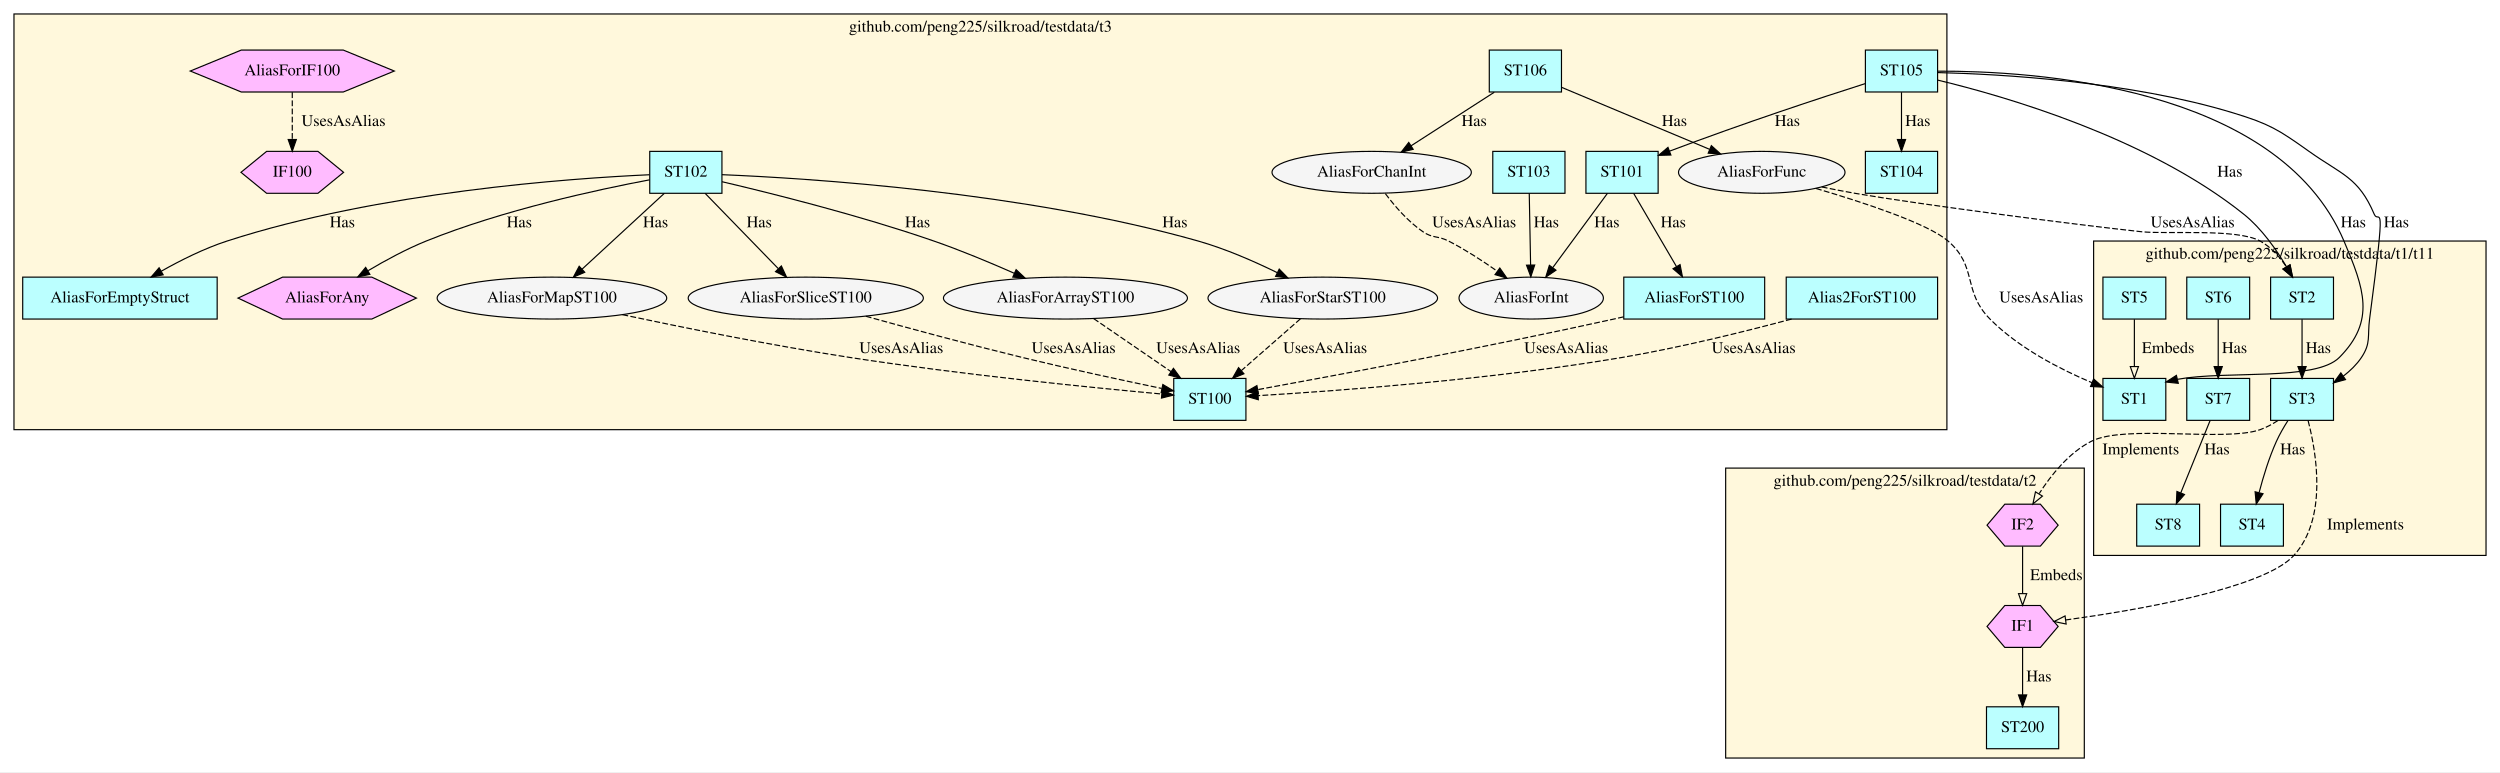
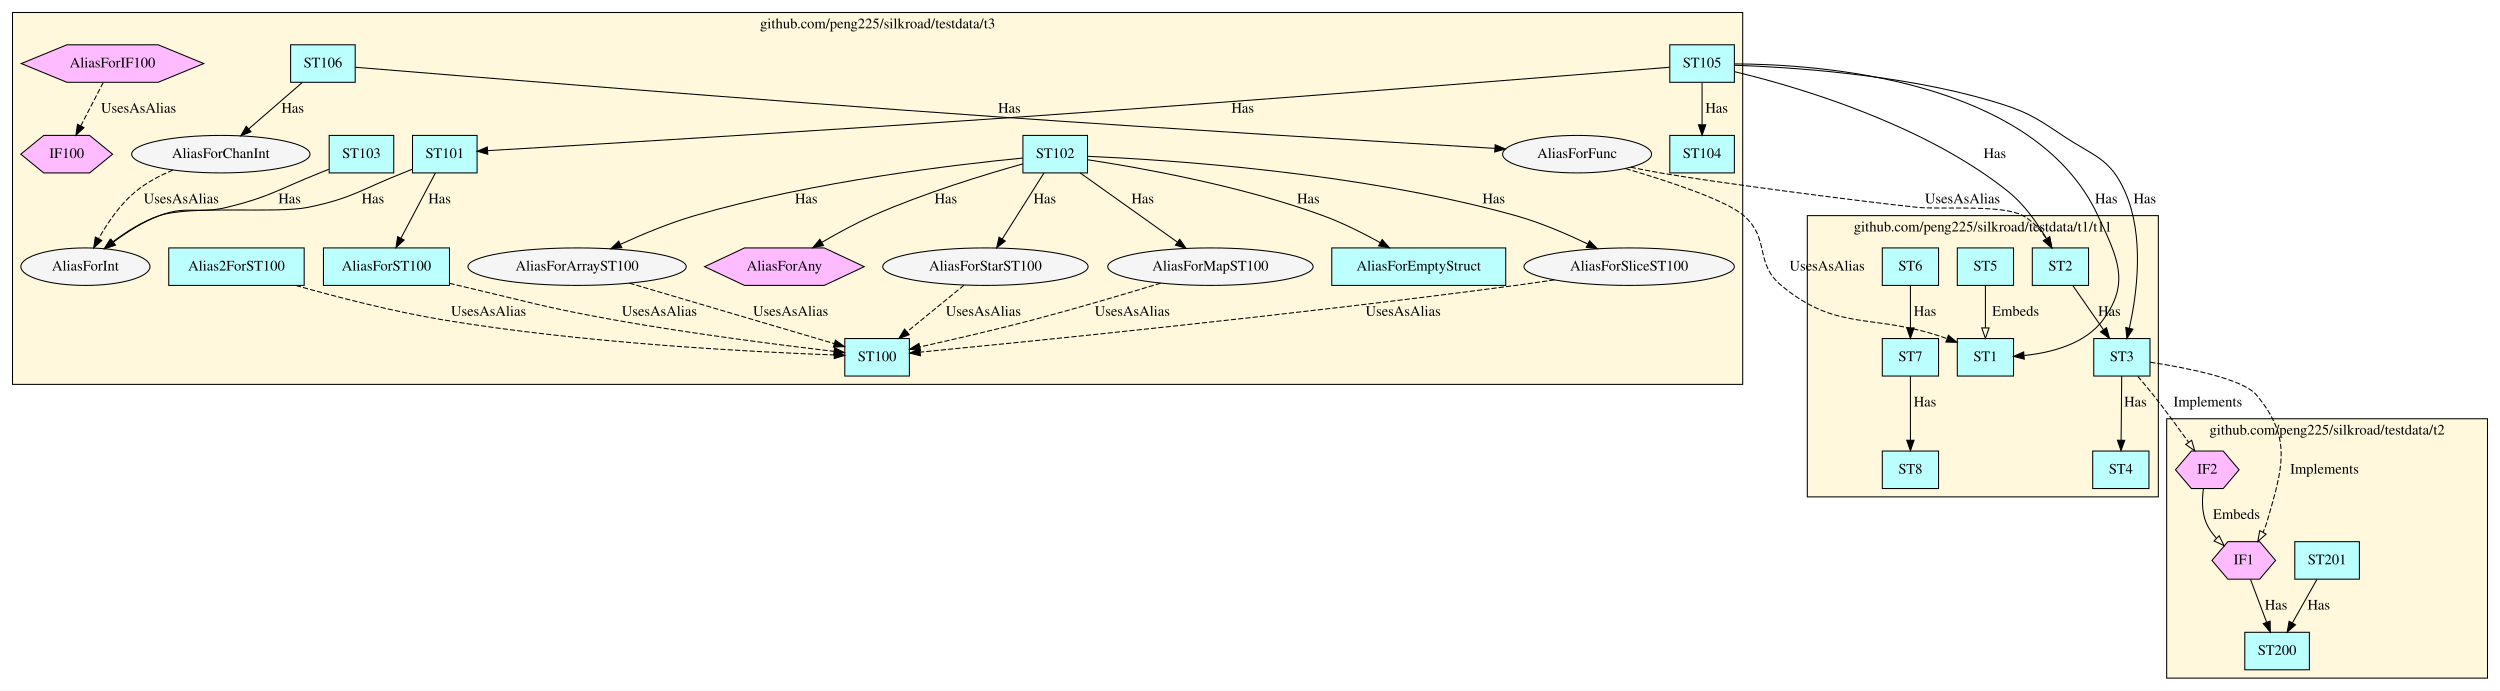
- <svg xmlns="http://www.w3.org/2000/svg" width="2147pt" height="663pt" viewBox="0.00 0.00 2147.00 663.00">
+ <svg xmlns="http://www.w3.org/2000/svg" width="2400pt" height="663pt" viewBox="0.00 0.00 2400.00 663.00">
  <g id="graph0" class="graph" transform="scale(1 1) rotate(0) translate(4 659)">
-     <polygon fill="white" stroke="transparent" points="-4,4 -4,-659 2143,-659 2143,4 -4,4" />
+     <polygon fill="white" stroke="transparent" points="-4,4 -4,-659 2396,-659 2396,4 -4,4" />
    <g id="clust1" class="cluster">
-       <polygon fill="cornsilk" stroke="black" points="1478,-8 1478,-257 1786,-257 1786,-8 1478,-8" />
-       <text text-anchor="middle" x="1632" y="-241.8" font-family="Times,serif" font-size="14.00">github.com/peng225/silkroad/testdata/t2</text>
+       <polygon fill="cornsilk" stroke="black" points="8,-290 8,-647 1669,-647 1669,-290 8,-290" />
+       <text text-anchor="middle" x="838.5" y="-631.8" font-family="Times,serif" font-size="14.00">github.com/peng225/silkroad/testdata/t3</text>
    </g>
    <g id="clust2" class="cluster">
-       <polygon fill="cornsilk" stroke="black" points="1794,-182 1794,-452 2131,-452 2131,-182 1794,-182" />
-       <text text-anchor="middle" x="1962.5" y="-436.8" font-family="Times,serif" font-size="14.00">github.com/peng225/silkroad/testdata/t1/t11</text>
+       <polygon fill="cornsilk" stroke="black" points="2076,-8 2076,-257 2384,-257 2384,-8 2076,-8" />
+       <text text-anchor="middle" x="2230" y="-241.8" font-family="Times,serif" font-size="14.00">github.com/peng225/silkroad/testdata/t2</text>
    </g>
    <g id="clust3" class="cluster">
-       <polygon fill="cornsilk" stroke="black" points="8,-290 8,-647 1668,-647 1668,-290 8,-290" />
-       <text text-anchor="middle" x="838" y="-631.8" font-family="Times,serif" font-size="14.00">github.com/peng225/silkroad/testdata/t3</text>
+       <polygon fill="cornsilk" stroke="black" points="1731,-182 1731,-452 2068,-452 2068,-182 1731,-182" />
+       <text text-anchor="middle" x="1899.5" y="-436.8" font-family="Times,serif" font-size="14.00">github.com/peng225/silkroad/testdata/t1/t11</text>
    </g>
    <g id="node1" class="node">
-       <polygon fill="#bbffff" stroke="black" points="1764,-52 1702,-52 1702,-16 1764,-16 1764,-52" />
-       <text text-anchor="middle" x="1733" y="-30.3" font-family="Times,serif" font-size="14.00">ST200</text>
+       <polygon fill="#bbffff" stroke="black" points="1441.5,-421 1274.5,-421 1274.5,-385 1441.5,-385 1441.5,-421" />
+       <text text-anchor="middle" x="1358" y="-399.3" font-family="Times,serif" font-size="14.00">AliasForEmptyStruct</text>
    </g>
    <g id="node2" class="node">
-       <polygon fill="#ffbbff" stroke="black" points="1763.54,-121 1748.27,-139 1717.73,-139 1702.46,-121 1717.73,-103 1748.27,-103 1763.54,-121" />
-       <text text-anchor="middle" x="1733" y="-117.3" font-family="Times,serif" font-size="14.00">IF1</text>
+       <polygon fill="#bbffff" stroke="black" points="869,-334 807,-334 807,-298 869,-298 869,-334" />
+       <text text-anchor="middle" x="838" y="-312.3" font-family="Times,serif" font-size="14.00">ST100</text>
+     </g>
+     <g id="node3" class="node">
+       <polygon fill="#bbffff" stroke="black" points="1040,-529 978,-529 978,-493 1040,-493 1040,-529" />
+       <text text-anchor="middle" x="1009" y="-507.3" font-family="Times,serif" font-size="14.00">ST102</text>
+     </g>
+     <g id="edge6" class="edge">
+       <path fill="none" stroke="black" d="M1040.2,-505.63C1089.32,-498.17 1187.2,-480.89 1266,-452 1284.84,-445.09 1304.7,-435.11 1321.13,-426.04" />
+       <polygon fill="black" stroke="black" points="1322.87,-429.07 1329.87,-421.11 1319.44,-422.97 1322.87,-429.07" />
+       <text text-anchor="middle" x="1252" y="-463.8" font-family="Times,serif" font-size="14.00">Has</text>
+     </g>
+     <g id="node12" class="node">
+       <polygon fill="#ffbbff" stroke="black" points="825.6,-403 787.3,-421 710.7,-421 672.4,-403 710.7,-385 787.3,-385 825.6,-403" />
+       <text text-anchor="middle" x="749" y="-399.3" font-family="Times,serif" font-size="14.00">AliasForAny</text>
+     </g>
+     <g id="edge5" class="edge">
+       <path fill="none" stroke="black" d="M977.97,-501.69C942.45,-491.74 882.87,-473.65 834,-452 817.45,-444.67 799.91,-435.09 785.09,-426.43" />
+       <polygon fill="black" stroke="black" points="786.63,-423.28 776.24,-421.18 783.06,-429.29 786.63,-423.28" />
+       <text text-anchor="middle" x="904" y="-463.8" font-family="Times,serif" font-size="14.00">Has</text>
+     </g>
+     <g id="node16" class="node">
+       <ellipse fill="whitesmoke" stroke="black" cx="1158" cy="-403" rx="98.58" ry="18" />
+       <text text-anchor="middle" x="1158" y="-399.3" font-family="Times,serif" font-size="14.00">AliasForMapST100</text>
+     </g>
+     <g id="edge4" class="edge">
+       <path fill="none" stroke="black" d="M1032.94,-492.97C1058.29,-474.94 1098.42,-446.39 1126.36,-426.51" />
+       <polygon fill="black" stroke="black" points="1128.49,-429.29 1134.61,-420.64 1124.43,-423.58 1128.49,-429.29" />
+       <text text-anchor="middle" x="1093" y="-463.8" font-family="Times,serif" font-size="14.00">Has</text>
+     </g>
+     <g id="node17" class="node">
+       <ellipse fill="whitesmoke" stroke="black" cx="1560" cy="-403" rx="100.98" ry="18" />
+       <text text-anchor="middle" x="1560" y="-399.3" font-family="Times,serif" font-size="14.00">AliasForSliceST100</text>
+     </g>
+     <g id="edge3" class="edge">
+       <path fill="none" stroke="black" d="M1040.15,-508.94C1113.22,-505.81 1300.81,-493.99 1451,-452 1474.72,-445.37 1499.97,-434.51 1520.19,-424.8" />
+       <polygon fill="black" stroke="black" points="1521.95,-427.84 1529.39,-420.3 1518.87,-421.55 1521.95,-427.84" />
+       <text text-anchor="middle" x="1430" y="-463.8" font-family="Times,serif" font-size="14.00">Has</text>
+     </g>
+     <g id="node18" class="node">
+       <ellipse fill="whitesmoke" stroke="black" cx="550" cy="-403" rx="104.78" ry="18" />
+       <text text-anchor="middle" x="550" y="-399.3" font-family="Times,serif" font-size="14.00">AliasForArrayST100</text>
+     </g>
+     <g id="edge2" class="edge">
+       <path fill="none" stroke="black" d="M977.91,-507.27C916.64,-501.34 776.43,-485.1 663,-452 638.69,-444.91 612.61,-434.06 591.63,-424.47" />
+       <polygon fill="black" stroke="black" points="592.92,-421.21 582.38,-420.17 589.97,-427.56 592.92,-421.21" />
+       <text text-anchor="middle" x="770" y="-463.8" font-family="Times,serif" font-size="14.00">Has</text>
+     </g>
+     <g id="node19" class="node">
+       <ellipse fill="whitesmoke" stroke="black" cx="942" cy="-403" rx="98.58" ry="18" />
+       <text text-anchor="middle" x="942" y="-399.3" font-family="Times,serif" font-size="14.00">AliasForStarST100</text>
+     </g>
+     <g id="edge7" class="edge">
+       <path fill="none" stroke="black" d="M998.24,-492.97C987.39,-475.82 970.53,-449.14 958.1,-429.47" />
+       <polygon fill="black" stroke="black" points="961.04,-427.57 952.74,-420.99 955.12,-431.31 961.04,-427.57" />
+       <text text-anchor="middle" x="999" y="-463.8" font-family="Times,serif" font-size="14.00">Has</text>
+     </g>
+     <g id="node4" class="node">
+       <polygon fill="#bbffff" stroke="black" points="337,-616 275,-616 275,-580 337,-580 337,-616" />
+       <text text-anchor="middle" x="306" y="-594.3" font-family="Times,serif" font-size="14.00">ST106</text>
+     </g>
+     <g id="node15" class="node">
+       <ellipse fill="whitesmoke" stroke="black" cx="1510" cy="-511" rx="71.49" ry="18" />
+       <text text-anchor="middle" x="1510" y="-507.3" font-family="Times,serif" font-size="14.00">AliasForFunc</text>
+     </g>
+     <g id="edge35" class="edge">
+       <path fill="none" stroke="black" d="M337.2,-594.42C430.39,-586.73 714.87,-563.54 951,-547 1122.02,-535.02 1322.63,-522.94 1430.94,-516.58" />
+       <polygon fill="black" stroke="black" points="1431.35,-520.06 1441.13,-515.98 1430.94,-513.07 1431.35,-520.06" />
+       <text text-anchor="middle" x="965" y="-550.8" font-family="Times,serif" font-size="14.00">Has</text>
+     </g>
+     <g id="node20" class="node">
+       <ellipse fill="whitesmoke" stroke="black" cx="208" cy="-511" rx="85.59" ry="18" />
+       <text text-anchor="middle" x="208" y="-507.3" font-family="Times,serif" font-size="14.00">AliasForChanInt</text>
+     </g>
+     <g id="edge36" class="edge">
+       <path fill="none" stroke="black" d="M286.17,-579.8C271.36,-566.96 250.98,-549.27 234.73,-535.19" />
+       <polygon fill="black" stroke="black" points="236.98,-532.51 227.14,-528.6 232.4,-537.79 236.98,-532.51" />
+       <text text-anchor="middle" x="277" y="-550.8" font-family="Times,serif" font-size="14.00">Has</text>
+     </g>
+     <g id="node5" class="node">
+       <polygon fill="#bbffff" stroke="black" points="1661,-616 1599,-616 1599,-580 1661,-580 1661,-616" />
+       <text text-anchor="middle" x="1630" y="-594.3" font-family="Times,serif" font-size="14.00">ST105</text>
+     </g>
+     <g id="node8" class="node">
+       <polygon fill="#bbffff" stroke="black" points="454,-529 392,-529 392,-493 454,-493 454,-529" />
+       <text text-anchor="middle" x="423" y="-507.3" font-family="Times,serif" font-size="14.00">ST101</text>
+     </g>
+     <g id="edge23" class="edge">
+       <path fill="none" stroke="black" d="M1598.84,-594.45C1505.13,-586.83 1217.59,-563.67 979,-547 786.46,-533.55 556.24,-519.8 464.08,-514.39" />
+       <polygon fill="black" stroke="black" points="464.24,-510.9 454.05,-513.8 463.83,-517.88 464.24,-510.9" />
+       <text text-anchor="middle" x="1189" y="-550.8" font-family="Times,serif" font-size="14.00">Has</text>
+     </g>
+     <g id="node10" class="node">
+       <polygon fill="#bbffff" stroke="black" points="1661,-529 1599,-529 1599,-493 1661,-493 1661,-529" />
+       <text text-anchor="middle" x="1630" y="-507.3" font-family="Times,serif" font-size="14.00">ST104</text>
+     </g>
+     <g id="edge24" class="edge">
+       <path fill="none" stroke="black" d="M1630,-579.8C1630,-568.16 1630,-552.55 1630,-539.24" />
+       <polygon fill="black" stroke="black" points="1633.5,-539.18 1630,-529.18 1626.5,-539.18 1633.5,-539.18" />
+       <text text-anchor="middle" x="1644" y="-550.8" font-family="Times,serif" font-size="14.00">Has</text>
+     </g>
+     <g id="node25" class="node">
+       <polygon fill="#bbffff" stroke="black" points="2060,-334 2006,-334 2006,-298 2060,-298 2060,-334" />
+       <text text-anchor="middle" x="2033" y="-312.3" font-family="Times,serif" font-size="14.00">ST3</text>
+     </g>
+     <g id="edge22" class="edge">
+       <path fill="none" stroke="black" d="M1661.11,-596.37C1713.23,-594.59 1821.03,-587.81 1908,-562 1940.2,-552.44 1948.13,-547.75 1976,-529 2005.76,-508.97 2021.4,-507.77 2036,-475 2054.95,-432.44 2047.44,-376.83 2040.24,-344.2" />
+       <polygon fill="black" stroke="black" points="2043.55,-343 2037.84,-334.07 2036.74,-344.61 2043.55,-343" />
+       <text text-anchor="middle" x="2055" y="-463.8" font-family="Times,serif" font-size="14.00">Has</text>
+     </g>
+     <g id="node31" class="node">
+       <polygon fill="#bbffff" stroke="black" points="1929,-334 1875,-334 1875,-298 1929,-298 1929,-334" />
+       <text text-anchor="middle" x="1902" y="-312.3" font-family="Times,serif" font-size="14.00">ST1</text>
+     </g>
+     <g id="edge25" class="edge">
+       <path fill="none" stroke="black" d="M1661.1,-597.66C1740.52,-597.39 1948.81,-583.77 2010,-452 2028.74,-411.64 2041.4,-387.82 2015,-352 1997.76,-328.61 1965.05,-320.38 1939.24,-317.7" />
+       <polygon fill="black" stroke="black" points="1939.28,-314.19 1929.03,-316.89 1938.72,-321.17 1939.28,-314.19" />
+       <text text-anchor="middle" x="2018" y="-463.8" font-family="Times,serif" font-size="14.00">Has</text>
+     </g>
+     <g id="node32" class="node">
+       <polygon fill="#bbffff" stroke="black" points="2001,-421 1947,-421 1947,-385 2001,-385 2001,-421" />
+       <text text-anchor="middle" x="1974" y="-399.3" font-family="Times,serif" font-size="14.00">ST2</text>
+     </g>
+     <g id="edge26" class="edge">
+       <path fill="none" stroke="black" d="M1661.3,-590.16C1718.51,-576.42 1841.62,-540.98 1924,-475 1939.3,-462.75 1951.96,-444.63 1960.71,-429.76" />
+       <polygon fill="black" stroke="black" points="1963.78,-431.43 1965.64,-421 1957.68,-428 1963.78,-431.43" />
+       <text text-anchor="middle" x="1911" y="-507.3" font-family="Times,serif" font-size="14.00">Has</text>
+     </g>
+     <g id="node6" class="node">
+       <polygon fill="#bbffff" stroke="black" points="427.5,-421 306.5,-421 306.5,-385 427.5,-385 427.5,-421" />
+       <text text-anchor="middle" x="367" y="-399.3" font-family="Times,serif" font-size="14.00">AliasForST100</text>
+     </g>
+     <g id="edge32" class="edge">
+       <path fill="none" stroke="black" stroke-dasharray="5,2" d="M427.56,-386.99C430.41,-386.31 433.24,-385.65 436,-385 502.04,-369.55 518.24,-363.99 585,-352 659.16,-338.68 746.33,-327.62 796.57,-321.69" />
+       <polygon fill="black" stroke="black" points="797.19,-325.14 806.71,-320.51 796.37,-318.19 797.19,-325.14" />
+       <text text-anchor="middle" x="629" y="-355.8" font-family="Times,serif" font-size="14.00">UsesAsAlias</text>
+     </g>
+     <g id="node7" class="node">
+       <polygon fill="#bbffff" stroke="black" points="288,-421 158,-421 158,-385 288,-385 288,-421" />
+       <text text-anchor="middle" x="223" y="-399.3" font-family="Times,serif" font-size="14.00">Alias2ForST100</text>
+     </g>
+     <g id="edge18" class="edge">
+       <path fill="none" stroke="black" stroke-dasharray="5,2" d="M280.09,-384.94C319.37,-373.86 372.92,-360.03 421,-352 557.25,-329.24 721.16,-320.98 796.47,-318.24" />
+       <polygon fill="black" stroke="black" points="797.05,-321.72 806.92,-317.87 796.8,-314.72 797.05,-321.72" />
+       <text text-anchor="middle" x="465" y="-355.8" font-family="Times,serif" font-size="14.00">UsesAsAlias</text>
+     </g>
+     <g id="edge9" class="edge">
+       <path fill="none" stroke="black" d="M414,-492.97C405.08,-476.07 391.27,-449.94 380.92,-430.36" />
+       <polygon fill="black" stroke="black" points="383.93,-428.55 376.16,-421.34 377.74,-431.82 383.93,-428.55" />
+       <text text-anchor="middle" x="418" y="-463.8" font-family="Times,serif" font-size="14.00">Has</text>
+     </g>
+     <g id="node14" class="node">
+       <ellipse fill="whitesmoke" stroke="black" cx="78" cy="-403" rx="61.99" ry="18" />
+       <text text-anchor="middle" x="78" y="-399.3" font-family="Times,serif" font-size="14.00">AliasForInt</text>
+     </g>
+     <g id="edge10" class="edge">
+       <path fill="none" stroke="black" d="M391.62,-496.48C388.72,-495.28 385.81,-494.11 383,-493 342.97,-477.25 334.15,-468.63 292,-460 260.82,-453.62 179.16,-462.17 149,-452 132.85,-446.55 116.93,-436.37 104.28,-426.78" />
+       <polygon fill="black" stroke="black" points="106.09,-423.75 96.08,-420.3 101.75,-429.24 106.09,-423.75" />
+       <text text-anchor="middle" x="354" y="-463.8" font-family="Times,serif" font-size="14.00">Has</text>
+     </g>
+     <g id="node9" class="node">
+       <polygon fill="#bbffff" stroke="black" points="374,-529 312,-529 312,-493 374,-493 374,-529" />
+       <text text-anchor="middle" x="343" y="-507.3" font-family="Times,serif" font-size="14.00">ST103</text>
+     </g>
+     <g id="edge34" class="edge">
+       <path fill="none" stroke="black" d="M311.61,-496.5C308.71,-495.3 305.8,-494.12 303,-493 263.8,-477.41 254.99,-469.98 214,-460 185.72,-453.12 176.26,-462.21 149,-452 133.26,-446.1 117.59,-436.07 104.99,-426.69" />
+       <polygon fill="black" stroke="black" points="106.85,-423.71 96.8,-420.37 102.58,-429.25 106.85,-423.71" />
+       <text text-anchor="middle" x="274" y="-463.8" font-family="Times,serif" font-size="14.00">Has</text>
+     </g>
+     <g id="node11" class="node">
+       <polygon fill="#ffbbff" stroke="black" points="191.61,-598 147.81,-616 60.19,-616 16.39,-598 60.19,-580 147.81,-580 191.61,-598" />
+       <text text-anchor="middle" x="104" y="-594.3" font-family="Times,serif" font-size="14.00">AliasForIF100</text>
+     </g>
+     <g id="node13" class="node">
+       <polygon fill="#ffbbff" stroke="black" points="104.06,-511 82.03,-529 37.97,-529 15.94,-511 37.97,-493 82.03,-493 104.06,-511" />
+       <text text-anchor="middle" x="60" y="-507.3" font-family="Times,serif" font-size="14.00">IF100</text>
+     </g>
+     <g id="edge11" class="edge">
+       <path fill="none" stroke="black" stroke-dasharray="5,2" d="M95.1,-579.8C88.89,-567.82 80.51,-551.62 73.49,-538.06" />
+       <polygon fill="black" stroke="black" points="76.6,-536.45 68.89,-529.18 70.38,-539.67 76.6,-536.45" />
+       <text text-anchor="middle" x="129" y="-550.8" font-family="Times,serif" font-size="14.00">UsesAsAlias</text>
+     </g>
+     <g id="edge13" class="edge">
+       <path fill="none" stroke="black" stroke-dasharray="5,2" d="M1556.58,-497.15C1597.32,-485.19 1652.62,-467.02 1670,-452 1695.57,-429.89 1680,-406.6 1706,-385 1761.06,-339.27 1793.79,-359.48 1865.26,-333.92" />
+       <polygon fill="black" stroke="black" points="1866.53,-337.18 1874.65,-330.38 1864.06,-330.63 1866.53,-337.18" />
+       <text text-anchor="middle" x="1750" y="-399.3" font-family="Times,serif" font-size="14.00">UsesAsAlias</text>
+     </g>
+     <g id="edge12" class="edge">
+       <path fill="none" stroke="black" stroke-dasharray="5,2" d="M1561.53,-498.45C1570.98,-496.5 1580.77,-494.6 1590,-493 1644.35,-483.59 1781.15,-465.83 1836,-460 1858.61,-457.6 1918.08,-462.96 1938,-452 1947.21,-446.93 1954.76,-438.4 1960.52,-429.92" />
+       <polygon fill="black" stroke="black" points="1963.59,-431.6 1965.87,-421.25 1957.64,-427.92 1963.59,-431.6" />
+       <text text-anchor="middle" x="1880" y="-463.8" font-family="Times,serif" font-size="14.00">UsesAsAlias</text>
+     </g>
+     <g id="edge33" class="edge">
+       <path fill="none" stroke="black" stroke-dasharray="5,2" d="M1110.21,-387.15C1076.25,-376.8 1029.5,-362.93 988,-352 951.29,-342.33 909.17,-332.62 878.93,-325.89" />
+       <polygon fill="black" stroke="black" points="879.67,-322.47 869.15,-323.73 878.16,-329.31 879.67,-322.47" />
+       <text text-anchor="middle" x="1083" y="-355.8" font-family="Times,serif" font-size="14.00">UsesAsAlias</text>
+     </g>
+     <g id="edge29" class="edge">
+       <path fill="none" stroke="black" stroke-dasharray="5,2" d="M1488.24,-390.35C1475.84,-388.46 1463.06,-386.61 1451,-385 1236.46,-356.38 978.54,-330.56 879.5,-320.96" />
+       <polygon fill="black" stroke="black" points="879.61,-317.46 869.32,-319.98 878.94,-324.43 879.61,-317.46" />
+       <text text-anchor="middle" x="1343" y="-355.8" font-family="Times,serif" font-size="14.00">UsesAsAlias</text>
+     </g>
+     <g id="edge30" class="edge">
+       <path fill="none" stroke="black" stroke-dasharray="5,2" d="M600.17,-387.19C655.92,-370.74 744.91,-344.48 796.77,-329.17" />
+       <polygon fill="black" stroke="black" points="798.02,-332.45 806.62,-326.26 796.04,-325.73 798.02,-332.45" />
+       <text text-anchor="middle" x="755" y="-355.8" font-family="Times,serif" font-size="14.00">UsesAsAlias</text>
+     </g>
+     <g id="edge21" class="edge">
+       <path fill="none" stroke="black" stroke-dasharray="5,2" d="M921.45,-385.21C905.89,-372.48 884.3,-354.84 866.97,-340.68" />
+       <polygon fill="black" stroke="black" points="868.82,-337.67 858.86,-334.05 864.39,-343.09 868.82,-337.67" />
+       <text text-anchor="middle" x="940" y="-355.8" font-family="Times,serif" font-size="14.00">UsesAsAlias</text>
+     </g>
+     <g id="edge1" class="edge">
+       <path fill="none" stroke="black" stroke-dasharray="5,2" d="M161.98,-495.76C149.48,-490.51 136.51,-483.67 126,-475 111.22,-462.8 99.16,-444.91 90.83,-430.14" />
+       <polygon fill="black" stroke="black" points="93.72,-428.12 85.9,-420.97 87.55,-431.44 93.72,-428.12" />
+       <text text-anchor="middle" x="170" y="-463.8" font-family="Times,serif" font-size="14.00">UsesAsAlias</text>
+     </g>
+     <g id="node21" class="node">
+       <polygon fill="#bbffff" stroke="black" points="2213,-52 2151,-52 2151,-16 2213,-16 2213,-52" />
+       <text text-anchor="middle" x="2182" y="-30.3" font-family="Times,serif" font-size="14.00">ST200</text>
+     </g>
+     <g id="node22" class="node">
+       <polygon fill="#bbffff" stroke="black" points="2261,-139 2199,-139 2199,-103 2261,-103 2261,-139" />
+       <text text-anchor="middle" x="2230" y="-117.3" font-family="Times,serif" font-size="14.00">ST201</text>
    </g>
    <g id="edge28" class="edge">
-       <path fill="none" stroke="black" d="M1733,-102.8C1733,-91.16 1733,-75.55 1733,-62.24" />
-       <polygon fill="black" stroke="black" points="1736.5,-62.18 1733,-52.18 1729.5,-62.18 1736.5,-62.18" />
-       <text text-anchor="middle" x="1747" y="-73.8" font-family="Times,serif" font-size="14.00">Has</text>
-     </g>
-     <g id="node3" class="node">
-       <polygon fill="#ffbbff" stroke="black" points="1763.54,-208 1748.27,-226 1717.73,-226 1702.46,-208 1717.73,-190 1748.27,-190 1763.54,-208" />
-       <text text-anchor="middle" x="1733" y="-204.3" font-family="Times,serif" font-size="14.00">IF2</text>
-     </g>
-     <g id="edge33" class="edge">
-       <path fill="none" stroke="black" d="M1733,-189.8C1733,-178.16 1733,-162.55 1733,-149.24" />
-       <polygon fill="none" stroke="black" points="1736.5,-149.18 1733,-139.18 1729.5,-149.18 1736.5,-149.18" />
-       <text text-anchor="middle" x="1762" y="-160.8" font-family="Times,serif" font-size="14.00">Embeds</text>
-     </g>
-     <g id="node4" class="node">
-       <polygon fill="#bbffff" stroke="black" points="1928,-421 1874,-421 1874,-385 1928,-385 1928,-421" />
-       <text text-anchor="middle" x="1901" y="-399.3" font-family="Times,serif" font-size="14.00">ST6</text>
-     </g>
-     <g id="node5" class="node">
-       <polygon fill="#bbffff" stroke="black" points="1928,-334 1874,-334 1874,-298 1928,-298 1928,-334" />
-       <text text-anchor="middle" x="1901" y="-312.3" font-family="Times,serif" font-size="14.00">ST7</text>
+       <path fill="none" stroke="black" d="M2220.29,-102.8C2213.52,-90.82 2204.37,-74.62 2196.71,-61.06" />
+       <polygon fill="black" stroke="black" points="2199.66,-59.16 2191.7,-52.18 2193.57,-62.6 2199.66,-59.16" />
+       <text text-anchor="middle" x="2222" y="-73.8" font-family="Times,serif" font-size="14.00">Has</text>
+     </g>
+     <g id="node23" class="node">
+       <polygon fill="#ffbbff" stroke="black" points="2180.54,-121 2165.27,-139 2134.73,-139 2119.46,-121 2134.73,-103 2165.27,-103 2180.54,-121" />
+       <text text-anchor="middle" x="2150" y="-117.3" font-family="Times,serif" font-size="14.00">IF1</text>
+     </g>
+     <g id="edge14" class="edge">
+       <path fill="none" stroke="black" d="M2156.48,-102.8C2160.9,-91.05 2166.85,-75.24 2171.89,-61.84" />
+       <polygon fill="black" stroke="black" points="2175.29,-62.77 2175.53,-52.18 2168.74,-60.3 2175.29,-62.77" />
+       <text text-anchor="middle" x="2181" y="-73.8" font-family="Times,serif" font-size="14.00">Has</text>
+     </g>
+     <g id="node24" class="node">
+       <polygon fill="#ffbbff" stroke="black" points="2145.54,-208 2130.27,-226 2099.73,-226 2084.46,-208 2099.73,-190 2130.27,-190 2145.54,-208" />
+       <text text-anchor="middle" x="2115" y="-204.3" font-family="Times,serif" font-size="14.00">IF2</text>
+     </g>
+     <g id="edge8" class="edge">
+       <path fill="none" stroke="black" d="M2111.26,-189.68C2109.92,-179.74 2109.67,-167.24 2114,-157 2116.25,-151.68 2119.74,-146.77 2123.69,-142.41" />
+       <polygon fill="none" stroke="black" points="2126.38,-144.68 2131.11,-135.2 2121.5,-139.66 2126.38,-144.68" />
+       <text text-anchor="middle" x="2143" y="-160.8" font-family="Times,serif" font-size="14.00">Embeds</text>
+     </g>
+     <g id="edge15" class="edge">
+       <path fill="none" stroke="black" stroke-dasharray="5,2" d="M2060.23,-311.28C2094.08,-306.07 2149.01,-295.45 2162,-280 2197.3,-238.02 2187.19,-209.7 2172,-157 2171.13,-153.99 2169.92,-151 2168.51,-148.09" />
+       <polygon fill="none" stroke="black" points="2171.47,-146.21 2163.5,-139.23 2165.38,-149.66 2171.47,-146.21" />
+       <text text-anchor="middle" x="2227.5" y="-204.3" font-family="Times,serif" font-size="14.00">Implements</text>
    </g>
    <g id="edge16" class="edge">
-       <path fill="none" stroke="black" d="M1901,-384.8C1901,-373.16 1901,-357.55 1901,-344.24" />
-       <polygon fill="black" stroke="black" points="1904.5,-344.18 1901,-334.18 1897.5,-344.18 1904.5,-344.18" />
-       <text text-anchor="middle" x="1915" y="-355.8" font-family="Times,serif" font-size="14.00">Has</text>
-     </g>
-     <g id="node6" class="node">
-       <polygon fill="#bbffff" stroke="black" points="1885,-226 1831,-226 1831,-190 1885,-190 1885,-226" />
-       <text text-anchor="middle" x="1858" y="-204.3" font-family="Times,serif" font-size="14.00">ST8</text>
-     </g>
-     <g id="edge35" class="edge">
-       <path fill="none" stroke="black" d="M1894.09,-297.97C1887.27,-281.15 1876.73,-255.17 1868.8,-235.62" />
-       <polygon fill="black" stroke="black" points="1872.04,-234.29 1865.03,-226.34 1865.55,-236.92 1872.04,-234.29" />
-       <text text-anchor="middle" x="1900" y="-268.8" font-family="Times,serif" font-size="14.00">Has</text>
-     </g>
-     <g id="node7" class="node">
-       <polygon fill="#bbffff" stroke="black" points="1856,-334 1802,-334 1802,-298 1856,-298 1856,-334" />
-       <text text-anchor="middle" x="1829" y="-312.3" font-family="Times,serif" font-size="14.00">ST1</text>
-     </g>
-     <g id="node8" class="node">
-       <polygon fill="#bbffff" stroke="black" points="2000,-421 1946,-421 1946,-385 2000,-385 2000,-421" />
-       <text text-anchor="middle" x="1973" y="-399.3" font-family="Times,serif" font-size="14.00">ST2</text>
-     </g>
-     <g id="node9" class="node">
-       <polygon fill="#bbffff" stroke="black" points="2000,-334 1946,-334 1946,-298 2000,-298 2000,-334" />
-       <text text-anchor="middle" x="1973" y="-312.3" font-family="Times,serif" font-size="14.00">ST3</text>
-     </g>
-     <g id="edge22" class="edge">
-       <path fill="none" stroke="black" d="M1973,-384.8C1973,-373.16 1973,-357.55 1973,-344.24" />
-       <polygon fill="black" stroke="black" points="1976.5,-344.18 1973,-334.18 1969.5,-344.18 1976.5,-344.18" />
-       <text text-anchor="middle" x="1987" y="-355.8" font-family="Times,serif" font-size="14.00">Has</text>
-     </g>
-     <g id="edge14" class="edge">
-       <path fill="none" stroke="black" stroke-dasharray="5,2" d="M1978.2,-297.75C1985.5,-269.62 1994.91,-213.84 1966,-182 1939.91,-153.26 1828.91,-134.63 1770.03,-126.57" />
-       <polygon fill="none" stroke="black" points="1770.39,-123.09 1760.02,-125.24 1769.47,-130.03 1770.39,-123.09" />
-       <text text-anchor="middle" x="2027.5" y="-204.3" font-family="Times,serif" font-size="14.00">Implements</text>
-     </g>
-     <g id="edge15" class="edge">
-       <path fill="none" stroke="black" stroke-dasharray="5,2" d="M1952.34,-297.89C1947.56,-294.74 1942.31,-291.87 1937,-290 1906.53,-279.29 1820.75,-294.72 1792,-280 1772.8,-270.17 1757.48,-251.05 1747.27,-235.13" />
-       <polygon fill="none" stroke="black" points="1750.04,-232.95 1741.86,-226.22 1744.06,-236.58 1750.04,-232.95" />
-       <text text-anchor="middle" x="1834.5" y="-268.8" font-family="Times,serif" font-size="14.00">Implements</text>
-     </g>
-     <g id="node10" class="node">
-       <polygon fill="#bbffff" stroke="black" points="1957,-226 1903,-226 1903,-190 1957,-190 1957,-226" />
-       <text text-anchor="middle" x="1930" y="-204.3" font-family="Times,serif" font-size="14.00">ST4</text>
-     </g>
-     <g id="edge13" class="edge">
-       <path fill="none" stroke="black" d="M1960.83,-297.72C1957.32,-292.23 1953.72,-286.02 1951,-280 1944.69,-266.04 1939.71,-249.7 1936.18,-236.21" />
-       <polygon fill="black" stroke="black" points="1939.48,-234.97 1933.67,-226.11 1932.69,-236.66 1939.48,-234.97" />
-       <text text-anchor="middle" x="1965" y="-268.8" font-family="Times,serif" font-size="14.00">Has</text>
-     </g>
-     <g id="node11" class="node">
-       <polygon fill="#bbffff" stroke="black" points="1856,-421 1802,-421 1802,-385 1856,-385 1856,-421" />
-       <text text-anchor="middle" x="1829" y="-399.3" font-family="Times,serif" font-size="14.00">ST5</text>
-     </g>
-     <g id="edge34" class="edge">
-       <path fill="none" stroke="black" d="M1829,-384.8C1829,-373.16 1829,-357.55 1829,-344.24" />
-       <polygon fill="none" stroke="black" points="1832.5,-344.18 1829,-334.18 1825.5,-344.18 1832.5,-344.18" />
-       <text text-anchor="middle" x="1858" y="-355.8" font-family="Times,serif" font-size="14.00">Embeds</text>
-     </g>
-     <g id="node12" class="node">
-       <polygon fill="#bbffff" stroke="black" points="1660,-421 1530,-421 1530,-385 1660,-385 1660,-421" />
-       <text text-anchor="middle" x="1595" y="-399.3" font-family="Times,serif" font-size="14.00">Alias2ForST100</text>
-     </g>
-     <g id="node13" class="node">
-       <polygon fill="#bbffff" stroke="black" points="1066,-334 1004,-334 1004,-298 1066,-298 1066,-334" />
-       <text text-anchor="middle" x="1035" y="-312.3" font-family="Times,serif" font-size="14.00">ST100</text>
-     </g>
-     <g id="edge29" class="edge">
-       <path fill="none" stroke="black" stroke-dasharray="5,2" d="M1534.62,-384.99C1493.8,-374.07 1438.53,-360.42 1389,-352 1276.88,-332.95 1142.89,-323.19 1076.51,-319.22" />
-       <polygon fill="black" stroke="black" points="1076.64,-315.72 1066.45,-318.63 1076.23,-322.71 1076.64,-315.72" />
-       <text text-anchor="middle" x="1502" y="-355.8" font-family="Times,serif" font-size="14.00">UsesAsAlias</text>
-     </g>
-     <g id="node14" class="node">
-       <polygon fill="#bbffff" stroke="black" points="1340,-529 1278,-529 1278,-493 1340,-493 1340,-529" />
-       <text text-anchor="middle" x="1309" y="-507.3" font-family="Times,serif" font-size="14.00">ST103</text>
+       <path fill="none" stroke="black" stroke-dasharray="5,2" d="M2048.22,-297.77C2053.04,-292.18 2058.33,-285.89 2063,-280 2074.68,-265.27 2087.15,-248.3 2096.94,-234.64" />
+       <polygon fill="none" stroke="black" points="2100,-236.37 2102.96,-226.2 2094.3,-232.31 2100,-236.37" />
+       <text text-anchor="middle" x="2115.5" y="-268.8" font-family="Times,serif" font-size="14.00">Implements</text>
+     </g>
+     <g id="node26" class="node">
+       <polygon fill="#bbffff" stroke="black" points="2059,-226 2005,-226 2005,-190 2059,-190 2059,-226" />
+       <text text-anchor="middle" x="2032" y="-204.3" font-family="Times,serif" font-size="14.00">ST4</text>
+     </g>
+     <g id="edge17" class="edge">
+       <path fill="none" stroke="black" d="M2032.84,-297.97C2032.68,-281.38 2032.44,-255.88 2032.26,-236.43" />
+       <polygon fill="black" stroke="black" points="2035.76,-236.31 2032.16,-226.34 2028.76,-236.37 2035.76,-236.31" />
+       <text text-anchor="middle" x="2046" y="-268.8" font-family="Times,serif" font-size="14.00">Has</text>
+     </g>
+     <g id="node27" class="node">
+       <polygon fill="#bbffff" stroke="black" points="1929,-421 1875,-421 1875,-385 1929,-385 1929,-421" />
+       <text text-anchor="middle" x="1902" y="-399.3" font-family="Times,serif" font-size="14.00">ST5</text>
+     </g>
+     <g id="edge31" class="edge">
+       <path fill="none" stroke="black" d="M1902,-384.8C1902,-373.16 1902,-357.55 1902,-344.24" />
+       <polygon fill="none" stroke="black" points="1905.5,-344.18 1902,-334.18 1898.5,-344.18 1905.5,-344.18" />
+       <text text-anchor="middle" x="1931" y="-355.8" font-family="Times,serif" font-size="14.00">Embeds</text>
+     </g>
+     <g id="node28" class="node">
+       <polygon fill="#bbffff" stroke="black" points="1857,-421 1803,-421 1803,-385 1857,-385 1857,-421" />
+       <text text-anchor="middle" x="1830" y="-399.3" font-family="Times,serif" font-size="14.00">ST6</text>
+     </g>
+     <g id="node29" class="node">
+       <polygon fill="#bbffff" stroke="black" points="1857,-334 1803,-334 1803,-298 1857,-298 1857,-334" />
+       <text text-anchor="middle" x="1830" y="-312.3" font-family="Times,serif" font-size="14.00">ST7</text>
+     </g>
+     <g id="edge20" class="edge">
+       <path fill="none" stroke="black" d="M1830,-384.8C1830,-373.16 1830,-357.55 1830,-344.24" />
+       <polygon fill="black" stroke="black" points="1833.5,-344.18 1830,-334.18 1826.5,-344.18 1833.5,-344.18" />
+       <text text-anchor="middle" x="1844" y="-355.8" font-family="Times,serif" font-size="14.00">Has</text>
    </g>
    <g id="node30" class="node">
-       <ellipse fill="whitesmoke" stroke="black" cx="1311" cy="-403" rx="61.99" ry="18" />
-       <text text-anchor="middle" x="1311" y="-399.3" font-family="Times,serif" font-size="14.00">AliasForInt</text>
-     </g>
-     <g id="edge6" class="edge">
-       <path fill="none" stroke="black" d="M1309.32,-492.97C1309.63,-476.38 1310.12,-450.88 1310.48,-431.43" />
-       <polygon fill="black" stroke="black" points="1313.98,-431.4 1310.67,-421.34 1306.98,-431.27 1313.98,-431.4" />
-       <text text-anchor="middle" x="1324" y="-463.8" font-family="Times,serif" font-size="14.00">Has</text>
-     </g>
-     <g id="node15" class="node">
-       <polygon fill="#bbffff" stroke="black" points="1660,-529 1598,-529 1598,-493 1660,-493 1660,-529" />
-       <text text-anchor="middle" x="1629" y="-507.3" font-family="Times,serif" font-size="14.00">ST104</text>
-     </g>
-     <g id="node16" class="node">
-       <polygon fill="#bbffff" stroke="black" points="1660,-616 1598,-616 1598,-580 1660,-580 1660,-616" />
-       <text text-anchor="middle" x="1629" y="-594.3" font-family="Times,serif" font-size="14.00">ST105</text>
+       <polygon fill="#bbffff" stroke="black" points="1857,-226 1803,-226 1803,-190 1857,-190 1857,-226" />
+       <text text-anchor="middle" x="1830" y="-204.3" font-family="Times,serif" font-size="14.00">ST8</text>
    </g>
    <g id="edge19" class="edge">
-       <path fill="none" stroke="black" d="M1660.02,-597.88C1740.18,-598.21 1951.98,-586.01 2009,-452 2026.41,-411.07 2036.34,-383.57 2005,-352 1984.63,-331.48 1908.42,-340.98 1866.14,-333.27" />
-       <polygon fill="black" stroke="black" points="1866.71,-329.81 1856.17,-330.91 1865.09,-336.62 1866.71,-329.81" />
-       <text text-anchor="middle" x="2017" y="-463.8" font-family="Times,serif" font-size="14.00">Has</text>
-     </g>
-     <g id="edge20" class="edge">
-       <path fill="none" stroke="black" d="M1660.3,-590.16C1717.51,-576.42 1840.62,-540.98 1923,-475 1938.3,-462.75 1950.96,-444.63 1959.71,-429.76" />
-       <polygon fill="black" stroke="black" points="1962.78,-431.43 1964.64,-421 1956.68,-428 1962.78,-431.43" />
-       <text text-anchor="middle" x="1911" y="-507.3" font-family="Times,serif" font-size="14.00">Has</text>
-     </g>
-     <g id="edge21" class="edge">
-       <path fill="none" stroke="black" d="M1660.09,-596.68C1713.27,-595.37 1824.59,-589.26 1914,-562 1944.99,-552.55 1952.6,-547.79 1979,-529 2007.17,-508.95 2021.48,-506.82 2035,-475 2039.1,-465.36 2045.82,-497.36 2031,-385 2029.04,-370.14 2032.33,-364.47 2024,-352 2019.9,-345.86 2014.32,-340.5 2008.36,-335.93" />
-       <polygon fill="black" stroke="black" points="2010.3,-333.02 2000.09,-330.2 2006.32,-338.77 2010.3,-333.02" />
-       <text text-anchor="middle" x="2054" y="-463.8" font-family="Times,serif" font-size="14.00">Has</text>
-     </g>
-     <g id="edge18" class="edge">
-       <path fill="none" stroke="black" d="M1629,-579.8C1629,-568.16 1629,-552.55 1629,-539.24" />
-       <polygon fill="black" stroke="black" points="1632.5,-539.18 1629,-529.18 1625.5,-539.18 1632.5,-539.18" />
-       <text text-anchor="middle" x="1643" y="-550.8" font-family="Times,serif" font-size="14.00">Has</text>
-     </g>
-     <g id="node20" class="node">
-       <polygon fill="#bbffff" stroke="black" points="1420,-529 1358,-529 1358,-493 1420,-493 1420,-529" />
-       <text text-anchor="middle" x="1389" y="-507.3" font-family="Times,serif" font-size="14.00">ST101</text>
-     </g>
-     <g id="edge17" class="edge">
-       <path fill="none" stroke="black" d="M1597.91,-587.22C1560.22,-575.19 1494.62,-553.71 1429.89,-529.22" />
-       <polygon fill="black" stroke="black" points="1430.94,-525.87 1420.35,-525.58 1428.45,-532.42 1430.94,-525.87" />
-       <text text-anchor="middle" x="1531" y="-550.8" font-family="Times,serif" font-size="14.00">Has</text>
-     </g>
-     <g id="node17" class="node">
-       <polygon fill="#bbffff" stroke="black" points="1337,-616 1275,-616 1275,-580 1337,-580 1337,-616" />
-       <text text-anchor="middle" x="1306" y="-594.3" font-family="Times,serif" font-size="14.00">ST106</text>
-     </g>
-     <g id="node29" class="node">
-       <ellipse fill="whitesmoke" stroke="black" cx="1174" cy="-511" rx="85.59" ry="18" />
-       <text text-anchor="middle" x="1174" y="-507.3" font-family="Times,serif" font-size="14.00">AliasForChanInt</text>
-     </g>
-     <g id="edge31" class="edge">
-       <path fill="none" stroke="black" d="M1279.29,-579.8C1258.67,-566.52 1230.01,-548.07 1207.8,-533.77" />
-       <polygon fill="black" stroke="black" points="1209.63,-530.78 1199.33,-528.31 1205.84,-536.67 1209.63,-530.78" />
-       <text text-anchor="middle" x="1262" y="-550.8" font-family="Times,serif" font-size="14.00">Has</text>
-     </g>
-     <g id="node31" class="node">
-       <ellipse fill="whitesmoke" stroke="black" cx="1509" cy="-511" rx="71.49" ry="18" />
-       <text text-anchor="middle" x="1509" y="-507.3" font-family="Times,serif" font-size="14.00">AliasForFunc</text>
-     </g>
-     <g id="edge32" class="edge">
-       <path fill="none" stroke="black" d="M1337.27,-583.91C1371.21,-569.7 1425.69,-546.88 1464.18,-530.77" />
-       <polygon fill="black" stroke="black" points="1465.72,-533.92 1473.59,-526.83 1463.02,-527.46 1465.72,-533.92" />
-       <text text-anchor="middle" x="1434" y="-550.8" font-family="Times,serif" font-size="14.00">Has</text>
-     </g>
-     <g id="node18" class="node">
-       <polygon fill="#bbffff" stroke="black" points="1511.5,-421 1390.5,-421 1390.5,-385 1511.5,-385 1511.5,-421" />
-       <text text-anchor="middle" x="1451" y="-399.3" font-family="Times,serif" font-size="14.00">AliasForST100</text>
-     </g>
-     <g id="edge26" class="edge">
-       <path fill="none" stroke="black" stroke-dasharray="5,2" d="M1390.46,-386.91C1387.6,-386.25 1384.77,-385.61 1382,-385 1271.9,-360.66 1141.16,-336.24 1076.08,-324.39" />
-       <polygon fill="black" stroke="black" points="1076.67,-320.94 1066.21,-322.6 1075.42,-327.83 1076.67,-320.94" />
-       <text text-anchor="middle" x="1341" y="-355.8" font-family="Times,serif" font-size="14.00">UsesAsAlias</text>
-     </g>
-     <g id="node19" class="node">
-       <polygon fill="#bbffff" stroke="black" points="182.5,-421 15.5,-421 15.5,-385 182.5,-385 182.5,-421" />
-       <text text-anchor="middle" x="99" y="-399.3" font-family="Times,serif" font-size="14.00">AliasForEmptyStruct</text>
-     </g>
-     <g id="edge4" class="edge">
-       <path fill="none" stroke="black" d="M1398.96,-492.97C1408.89,-475.99 1424.27,-449.7 1435.74,-430.09" />
-       <polygon fill="black" stroke="black" points="1438.83,-431.74 1440.86,-421.34 1432.79,-428.21 1438.83,-431.74" />
-       <text text-anchor="middle" x="1433" y="-463.8" font-family="Times,serif" font-size="14.00">Has</text>
-     </g>
-     <g id="edge5" class="edge">
-       <path fill="none" stroke="black" d="M1376.47,-492.97C1363.79,-475.74 1344.04,-448.9 1329.55,-429.21" />
-       <polygon fill="black" stroke="black" points="1332.25,-426.97 1323.5,-420.99 1326.61,-431.12 1332.25,-426.97" />
-       <text text-anchor="middle" x="1376" y="-463.8" font-family="Times,serif" font-size="14.00">Has</text>
-     </g>
-     <g id="node21" class="node">
-       <polygon fill="#bbffff" stroke="black" points="616,-529 554,-529 554,-493 616,-493 616,-529" />
-       <text text-anchor="middle" x="585" y="-507.3" font-family="Times,serif" font-size="14.00">ST102</text>
-     </g>
-     <g id="edge10" class="edge">
-       <path fill="none" stroke="black" d="M553.8,-508.93C486.12,-505.86 321.39,-494.27 191,-452 171.48,-445.67 151.12,-435.47 134.52,-426.1" />
-       <polygon fill="black" stroke="black" points="136.13,-422.99 125.72,-421.01 132.63,-429.04 136.13,-422.99" />
-       <text text-anchor="middle" x="290" y="-463.8" font-family="Times,serif" font-size="14.00">Has</text>
-     </g>
-     <g id="node23" class="node">
-       <polygon fill="#ffbbff" stroke="black" points="353.6,-403 315.3,-421 238.7,-421 200.4,-403 238.7,-385 315.3,-385 353.6,-403" />
-       <text text-anchor="middle" x="277" y="-399.3" font-family="Times,serif" font-size="14.00">AliasForAny</text>
-     </g>
-     <g id="edge9" class="edge">
-       <path fill="none" stroke="black" d="M553.89,-504.56C510.04,-496.31 428.01,-478.69 362,-452 344.96,-445.11 327.09,-435.44 312.17,-426.58" />
-       <polygon fill="black" stroke="black" points="313.65,-423.39 303.28,-421.2 310.03,-429.38 313.65,-423.39" />
-       <text text-anchor="middle" x="442" y="-463.8" font-family="Times,serif" font-size="14.00">Has</text>
-     </g>
-     <g id="node25" class="node">
-       <ellipse fill="whitesmoke" stroke="black" cx="470" cy="-403" rx="98.58" ry="18" />
-       <text text-anchor="middle" x="470" y="-399.3" font-family="Times,serif" font-size="14.00">AliasForMapST100</text>
-     </g>
-     <g id="edge8" class="edge">
-       <path fill="none" stroke="black" d="M566.52,-492.97C547.41,-475.35 517.41,-447.7 495.92,-427.89" />
-       <polygon fill="black" stroke="black" points="498.16,-425.19 488.43,-420.99 493.41,-430.34 498.16,-425.19" />
-       <text text-anchor="middle" x="559" y="-463.8" font-family="Times,serif" font-size="14.00">Has</text>
-     </g>
-     <g id="node26" class="node">
-       <ellipse fill="whitesmoke" stroke="black" cx="688" cy="-403" rx="100.98" ry="18" />
-       <text text-anchor="middle" x="688" y="-399.3" font-family="Times,serif" font-size="14.00">AliasForSliceST100</text>
-     </g>
-     <g id="edge7" class="edge">
-       <path fill="none" stroke="black" d="M601.55,-492.97C618.52,-475.51 645.07,-448.18 664.27,-428.42" />
-       <polygon fill="black" stroke="black" points="667.03,-430.6 671.49,-420.99 662.01,-425.72 667.03,-430.6" />
-       <text text-anchor="middle" x="648" y="-463.8" font-family="Times,serif" font-size="14.00">Has</text>
-     </g>
-     <g id="node27" class="node">
-       <ellipse fill="whitesmoke" stroke="black" cx="911" cy="-403" rx="104.78" ry="18" />
-       <text text-anchor="middle" x="911" y="-399.3" font-family="Times,serif" font-size="14.00">AliasForArrayST100</text>
-     </g>
-     <g id="edge12" class="edge">
-       <path fill="none" stroke="black" d="M616.09,-502.94C657.93,-493.12 734.45,-474.04 798,-452 821.23,-443.95 846.46,-433.41 867.18,-424.26" />
-       <polygon fill="black" stroke="black" points="868.65,-427.43 876.36,-420.16 865.8,-421.04 868.65,-427.43" />
-       <text text-anchor="middle" x="784" y="-463.8" font-family="Times,serif" font-size="14.00">Has</text>
-     </g>
-     <g id="node28" class="node">
-       <ellipse fill="whitesmoke" stroke="black" cx="1132" cy="-403" rx="98.58" ry="18" />
-       <text text-anchor="middle" x="1132" y="-399.3" font-family="Times,serif" font-size="14.00">AliasForStarST100</text>
-     </g>
-     <g id="edge11" class="edge">
-       <path fill="none" stroke="black" d="M616.03,-508.99C688.81,-505.97 875.64,-494.36 1025,-452 1048.33,-445.38 1073.12,-434.53 1092.96,-424.81" />
-       <polygon fill="black" stroke="black" points="1094.6,-427.91 1101.99,-420.31 1091.48,-421.64 1094.6,-427.91" />
-       <text text-anchor="middle" x="1005" y="-463.8" font-family="Times,serif" font-size="14.00">Has</text>
-     </g>
-     <g id="node22" class="node">
-       <polygon fill="#ffbbff" stroke="black" points="334.61,-598 290.81,-616 203.19,-616 159.39,-598 203.19,-580 290.81,-580 334.61,-598" />
-       <text text-anchor="middle" x="247" y="-594.3" font-family="Times,serif" font-size="14.00">AliasForIF100</text>
-     </g>
-     <g id="node24" class="node">
-       <polygon fill="#ffbbff" stroke="black" points="291.06,-511 269.03,-529 224.97,-529 202.94,-511 224.97,-493 269.03,-493 291.06,-511" />
-       <text text-anchor="middle" x="247" y="-507.3" font-family="Times,serif" font-size="14.00">IF100</text>
-     </g>
-     <g id="edge3" class="edge">
-       <path fill="none" stroke="black" stroke-dasharray="5,2" d="M247,-579.8C247,-568.16 247,-552.55 247,-539.24" />
-       <polygon fill="black" stroke="black" points="250.5,-539.18 247,-529.18 243.5,-539.18 250.5,-539.18" />
-       <text text-anchor="middle" x="291" y="-550.8" font-family="Times,serif" font-size="14.00">UsesAsAlias</text>
-     </g>
-     <g id="edge1" class="edge">
-       <path fill="none" stroke="black" stroke-dasharray="5,2" d="M530.54,-388.76C582.26,-377.78 658.75,-362.36 726,-352 821.39,-337.31 934.23,-326.07 993.64,-320.62" />
-       <polygon fill="black" stroke="black" points="994.11,-324.09 1003.75,-319.71 993.47,-317.12 994.11,-324.09" />
-       <text text-anchor="middle" x="770" y="-355.8" font-family="Times,serif" font-size="14.00">UsesAsAlias</text>
-     </g>
-     <g id="edge2" class="edge">
-       <path fill="none" stroke="black" stroke-dasharray="5,2" d="M739.54,-387.42C776.78,-377.07 828.35,-363.09 874,-352 914.51,-342.16 961.07,-332.18 993.66,-325.41" />
-       <polygon fill="black" stroke="black" points="994.65,-328.78 1003.73,-323.33 993.23,-321.93 994.65,-328.78" />
-       <text text-anchor="middle" x="918" y="-355.8" font-family="Times,serif" font-size="14.00">UsesAsAlias</text>
+       <path fill="none" stroke="black" d="M1830,-297.97C1830,-281.38 1830,-255.88 1830,-236.43" />
+       <polygon fill="black" stroke="black" points="1833.5,-236.34 1830,-226.34 1826.5,-236.34 1833.5,-236.34" />
+       <text text-anchor="middle" x="1844" y="-268.8" font-family="Times,serif" font-size="14.00">Has</text>
    </g>
    <g id="edge27" class="edge">
-       <path fill="none" stroke="black" stroke-dasharray="5,2" d="M935.2,-385.41C954.16,-372.42 980.74,-354.2 1001.7,-339.83" />
-       <polygon fill="black" stroke="black" points="1003.74,-342.67 1010.01,-334.13 999.78,-336.9 1003.74,-342.67" />
-       <text text-anchor="middle" x="1025" y="-355.8" font-family="Times,serif" font-size="14.00">UsesAsAlias</text>
-     </g>
-     <g id="edge25" class="edge">
-       <path fill="none" stroke="black" stroke-dasharray="5,2" d="M1112.84,-385.21C1098.32,-372.48 1078.18,-354.84 1062.02,-340.68" />
-       <polygon fill="black" stroke="black" points="1064.28,-338.01 1054.46,-334.05 1059.67,-343.27 1064.28,-338.01" />
-       <text text-anchor="middle" x="1134" y="-355.8" font-family="Times,serif" font-size="14.00">UsesAsAlias</text>
-     </g>
-     <g id="edge30" class="edge">
-       <path fill="none" stroke="black" stroke-dasharray="5,2" d="M1185.74,-492.71C1193.75,-482.03 1205.2,-468.74 1218,-460 1226.59,-454.13 1230.73,-456.73 1240,-452 1254.43,-444.64 1269.43,-434.86 1281.9,-426.05" />
-       <polygon fill="black" stroke="black" points="1284.03,-428.83 1290.1,-420.14 1279.94,-423.15 1284.03,-428.83" />
-       <text text-anchor="middle" x="1262" y="-463.8" font-family="Times,serif" font-size="14.00">UsesAsAlias</text>
-     </g>
-     <g id="edge23" class="edge">
-       <path fill="none" stroke="black" stroke-dasharray="5,2" d="M1555.58,-497.15C1596.32,-485.19 1651.62,-467.02 1669,-452 1694.57,-429.89 1681.2,-409.01 1705,-385 1729.79,-360 1765.71,-341.67 1792.52,-330.38" />
-       <polygon fill="black" stroke="black" points="1794,-333.56 1801.94,-326.55 1791.36,-327.08 1794,-333.56" />
-       <text text-anchor="middle" x="1749" y="-399.3" font-family="Times,serif" font-size="14.00">UsesAsAlias</text>
-     </g>
-     <g id="edge24" class="edge">
-       <path fill="none" stroke="black" stroke-dasharray="5,2" d="M1560.53,-498.45C1569.98,-496.5 1579.77,-494.6 1589,-493 1643.35,-483.59 1780.15,-465.83 1835,-460 1857.61,-457.6 1917.08,-462.96 1937,-452 1946.21,-446.93 1953.76,-438.4 1959.52,-429.92" />
-       <polygon fill="black" stroke="black" points="1962.59,-431.6 1964.87,-421.25 1956.64,-427.92 1962.59,-431.6" />
-       <text text-anchor="middle" x="1879" y="-463.8" font-family="Times,serif" font-size="14.00">UsesAsAlias</text>
+       <path fill="none" stroke="black" d="M1985.94,-384.8C1994.34,-372.7 2005.72,-356.3 2015.18,-342.67" />
+       <polygon fill="black" stroke="black" points="2018.25,-344.39 2021.08,-334.18 2012.5,-340.39 2018.25,-344.39" />
+       <text text-anchor="middle" x="2021" y="-355.8" font-family="Times,serif" font-size="14.00">Has</text>
    </g>
  </g>
</svg>
